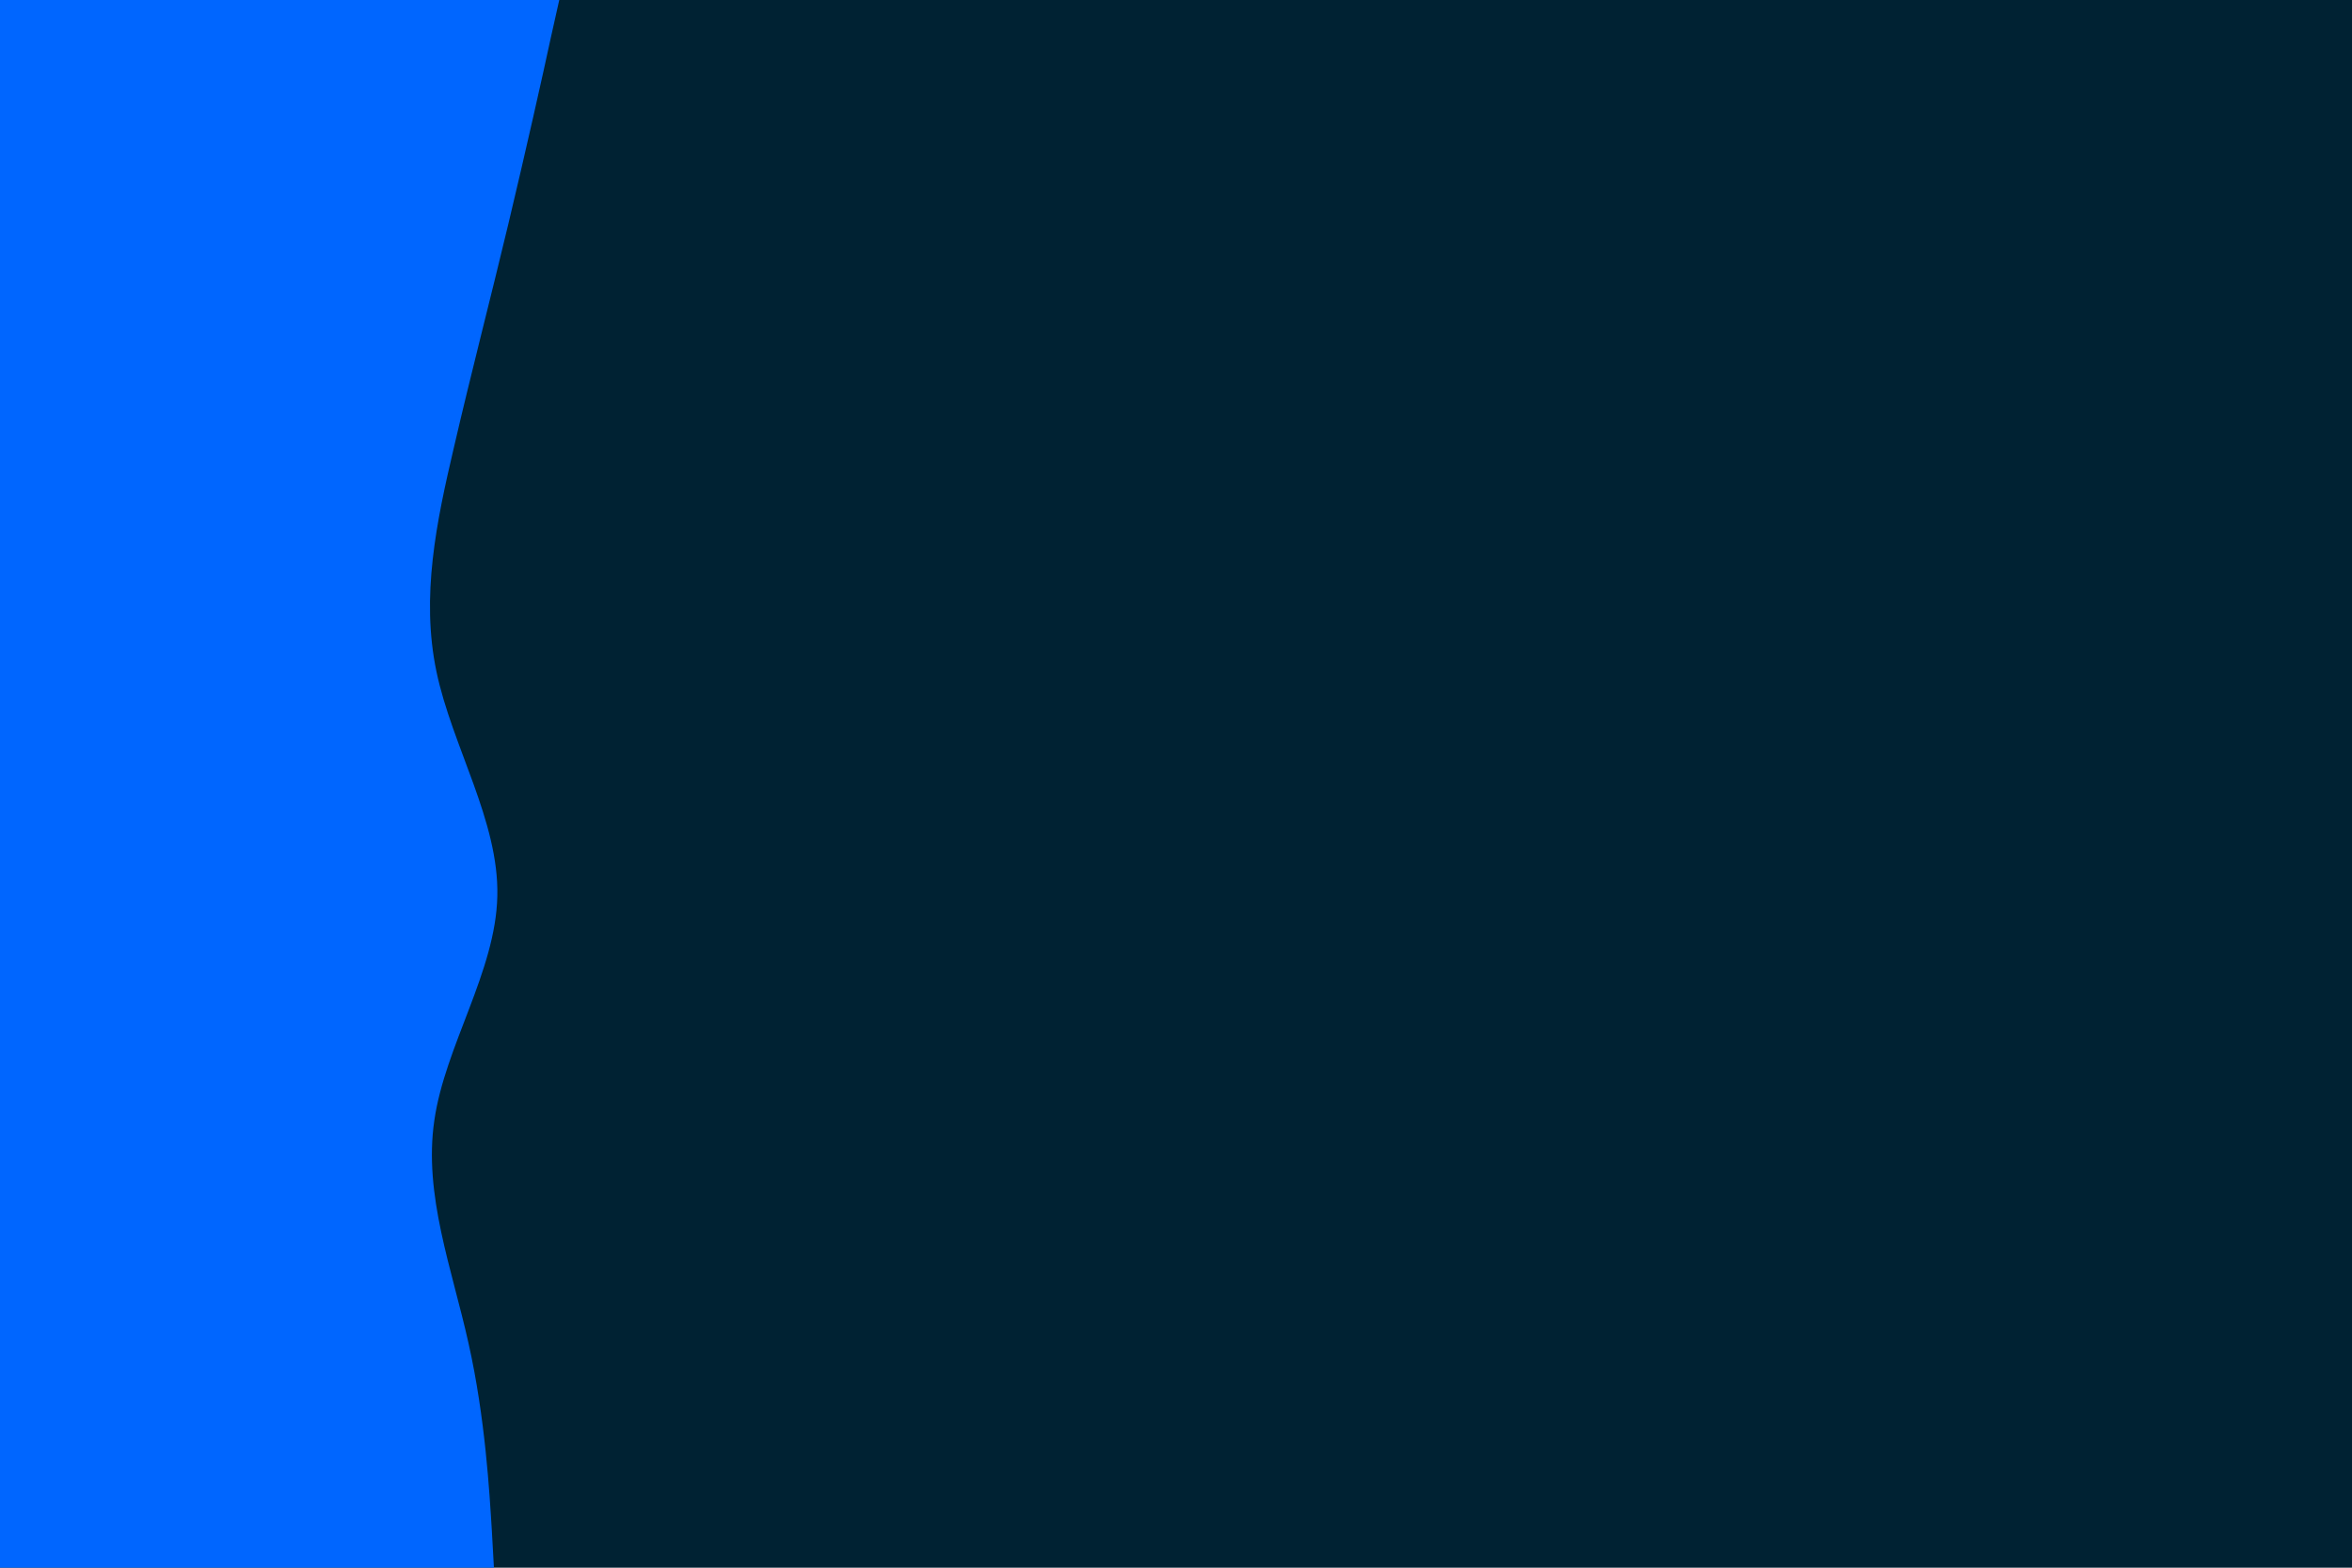
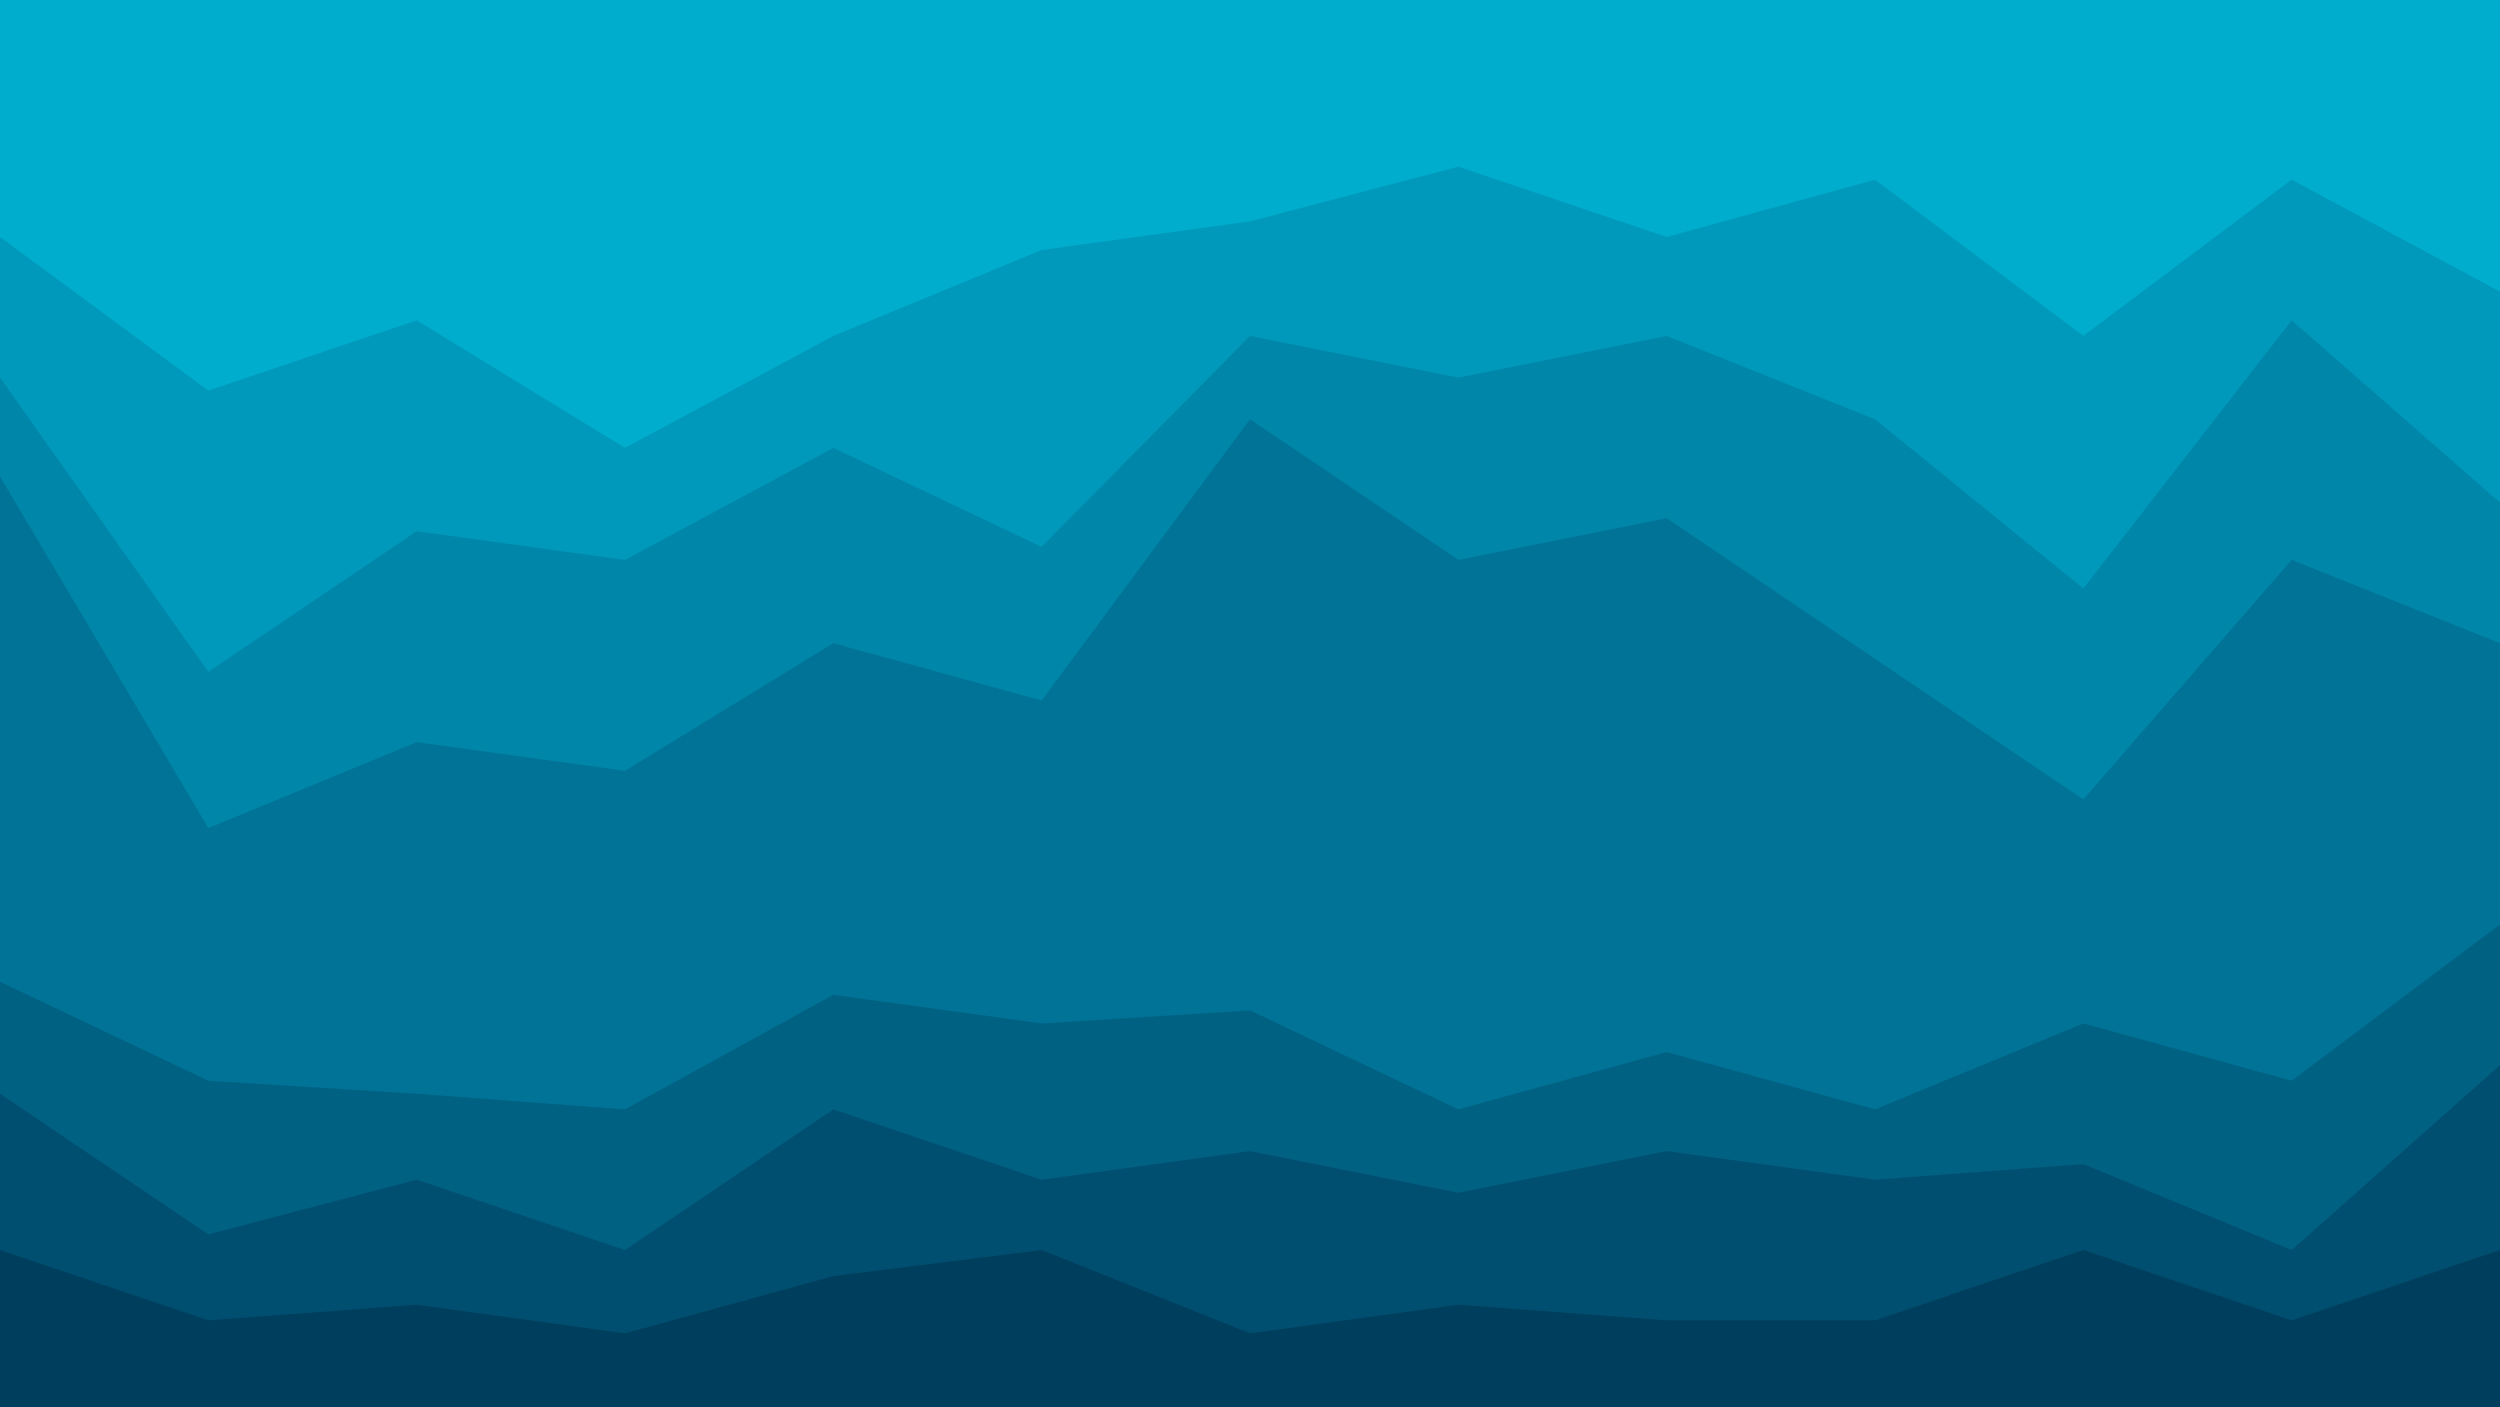
- <svg xmlns="http://www.w3.org/2000/svg" id="visual" viewBox="0 0 900 600" width="900" height="600" version="1.1">
-   <rect x="0" y="0" width="900" height="600" fill="#002233" />
-   <path d="M214 0L210.8 14.3C207.7 28.7 201.3 57.3 194.5 85.8C187.7 114.3 180.3 142.7 173.7 171.2C167 199.7 161 228.3 167 257C173 285.7 191 314.3 190.3 343C189.7 371.7 170.3 400.3 166.2 428.8C162 457.3 173 485.7 179.3 514.2C185.7 542.7 187.3 571.3 188.2 585.7L189 600L0 600L0 585.7C0 571.3 0 542.7 0 514.2C0 485.7 0 457.3 0 428.8C0 400.3 0 371.7 0 343C0 314.3 0 285.7 0 257C0 228.3 0 199.7 0 171.2C0 142.7 0 114.3 0 85.8C0 57.3 0 28.7 0 14.3L0 0Z" fill="#0066FF" stroke-linecap="round" stroke-linejoin="miter" />
+ <svg xmlns="http://www.w3.org/2000/svg" id="visual" viewBox="0 0 960 540" width="960" height="540" version="1.1">
+   <path d="M0 93L80 152L160 125L240 174L320 131L400 98L480 87L560 66L640 93L720 71L800 131L880 71L960 114L960 0L880 0L800 0L720 0L640 0L560 0L480 0L400 0L320 0L240 0L160 0L80 0L0 0Z" fill="#00adcc" />
+   <path d="M0 147L80 260L160 206L240 217L320 174L400 212L480 131L560 147L640 131L720 163L800 228L880 125L960 195L960 112L880 69L800 129L720 69L640 91L560 64L480 85L400 96L320 129L240 172L160 123L80 150L0 91Z" fill="#0099bb" />
+   <path d="M0 185L80 320L160 287L240 298L320 249L400 271L480 163L560 217L640 201L720 255L800 309L880 217L960 249L960 193L880 123L800 226L720 161L640 129L560 145L480 129L400 210L320 172L240 215L160 204L80 258L0 145Z" fill="#0086a9" />
+   <path d="M0 379L80 417L160 422L240 428L320 384L400 395L480 390L560 428L640 406L720 428L800 395L880 417L960 357L960 247L880 215L800 307L720 253L640 199L560 215L480 161L400 269L320 247L240 296L160 285L80 318L0 183Z" fill="#007396" />
+   <path d="M0 422L80 476L160 455L240 482L320 428L400 455L480 444L560 460L640 444L720 455L800 449L880 482L960 411L960 355L880 415L800 393L720 426L640 404L560 426L480 388L400 393L320 382L240 426L160 420L80 415L0 377Z" fill="#006183" />
+   <path d="M0 482L80 509L160 503L240 514L320 492L400 482L480 514L560 503L640 509L720 509L800 482L880 509L960 482L960 409L880 480L800 447L720 453L640 442L560 458L480 442L400 453L320 426L240 480L160 453L80 474L0 420Z" fill="#014f70" />
+   <path d="M0 541L80 541L160 541L240 541L320 541L400 541L480 541L560 541L640 541L720 541L800 541L880 541L960 541L960 480L880 507L800 480L720 507L640 507L560 501L480 512L400 480L320 490L240 512L160 501L80 507L0 480Z" fill="#003e5d" />
</svg>
